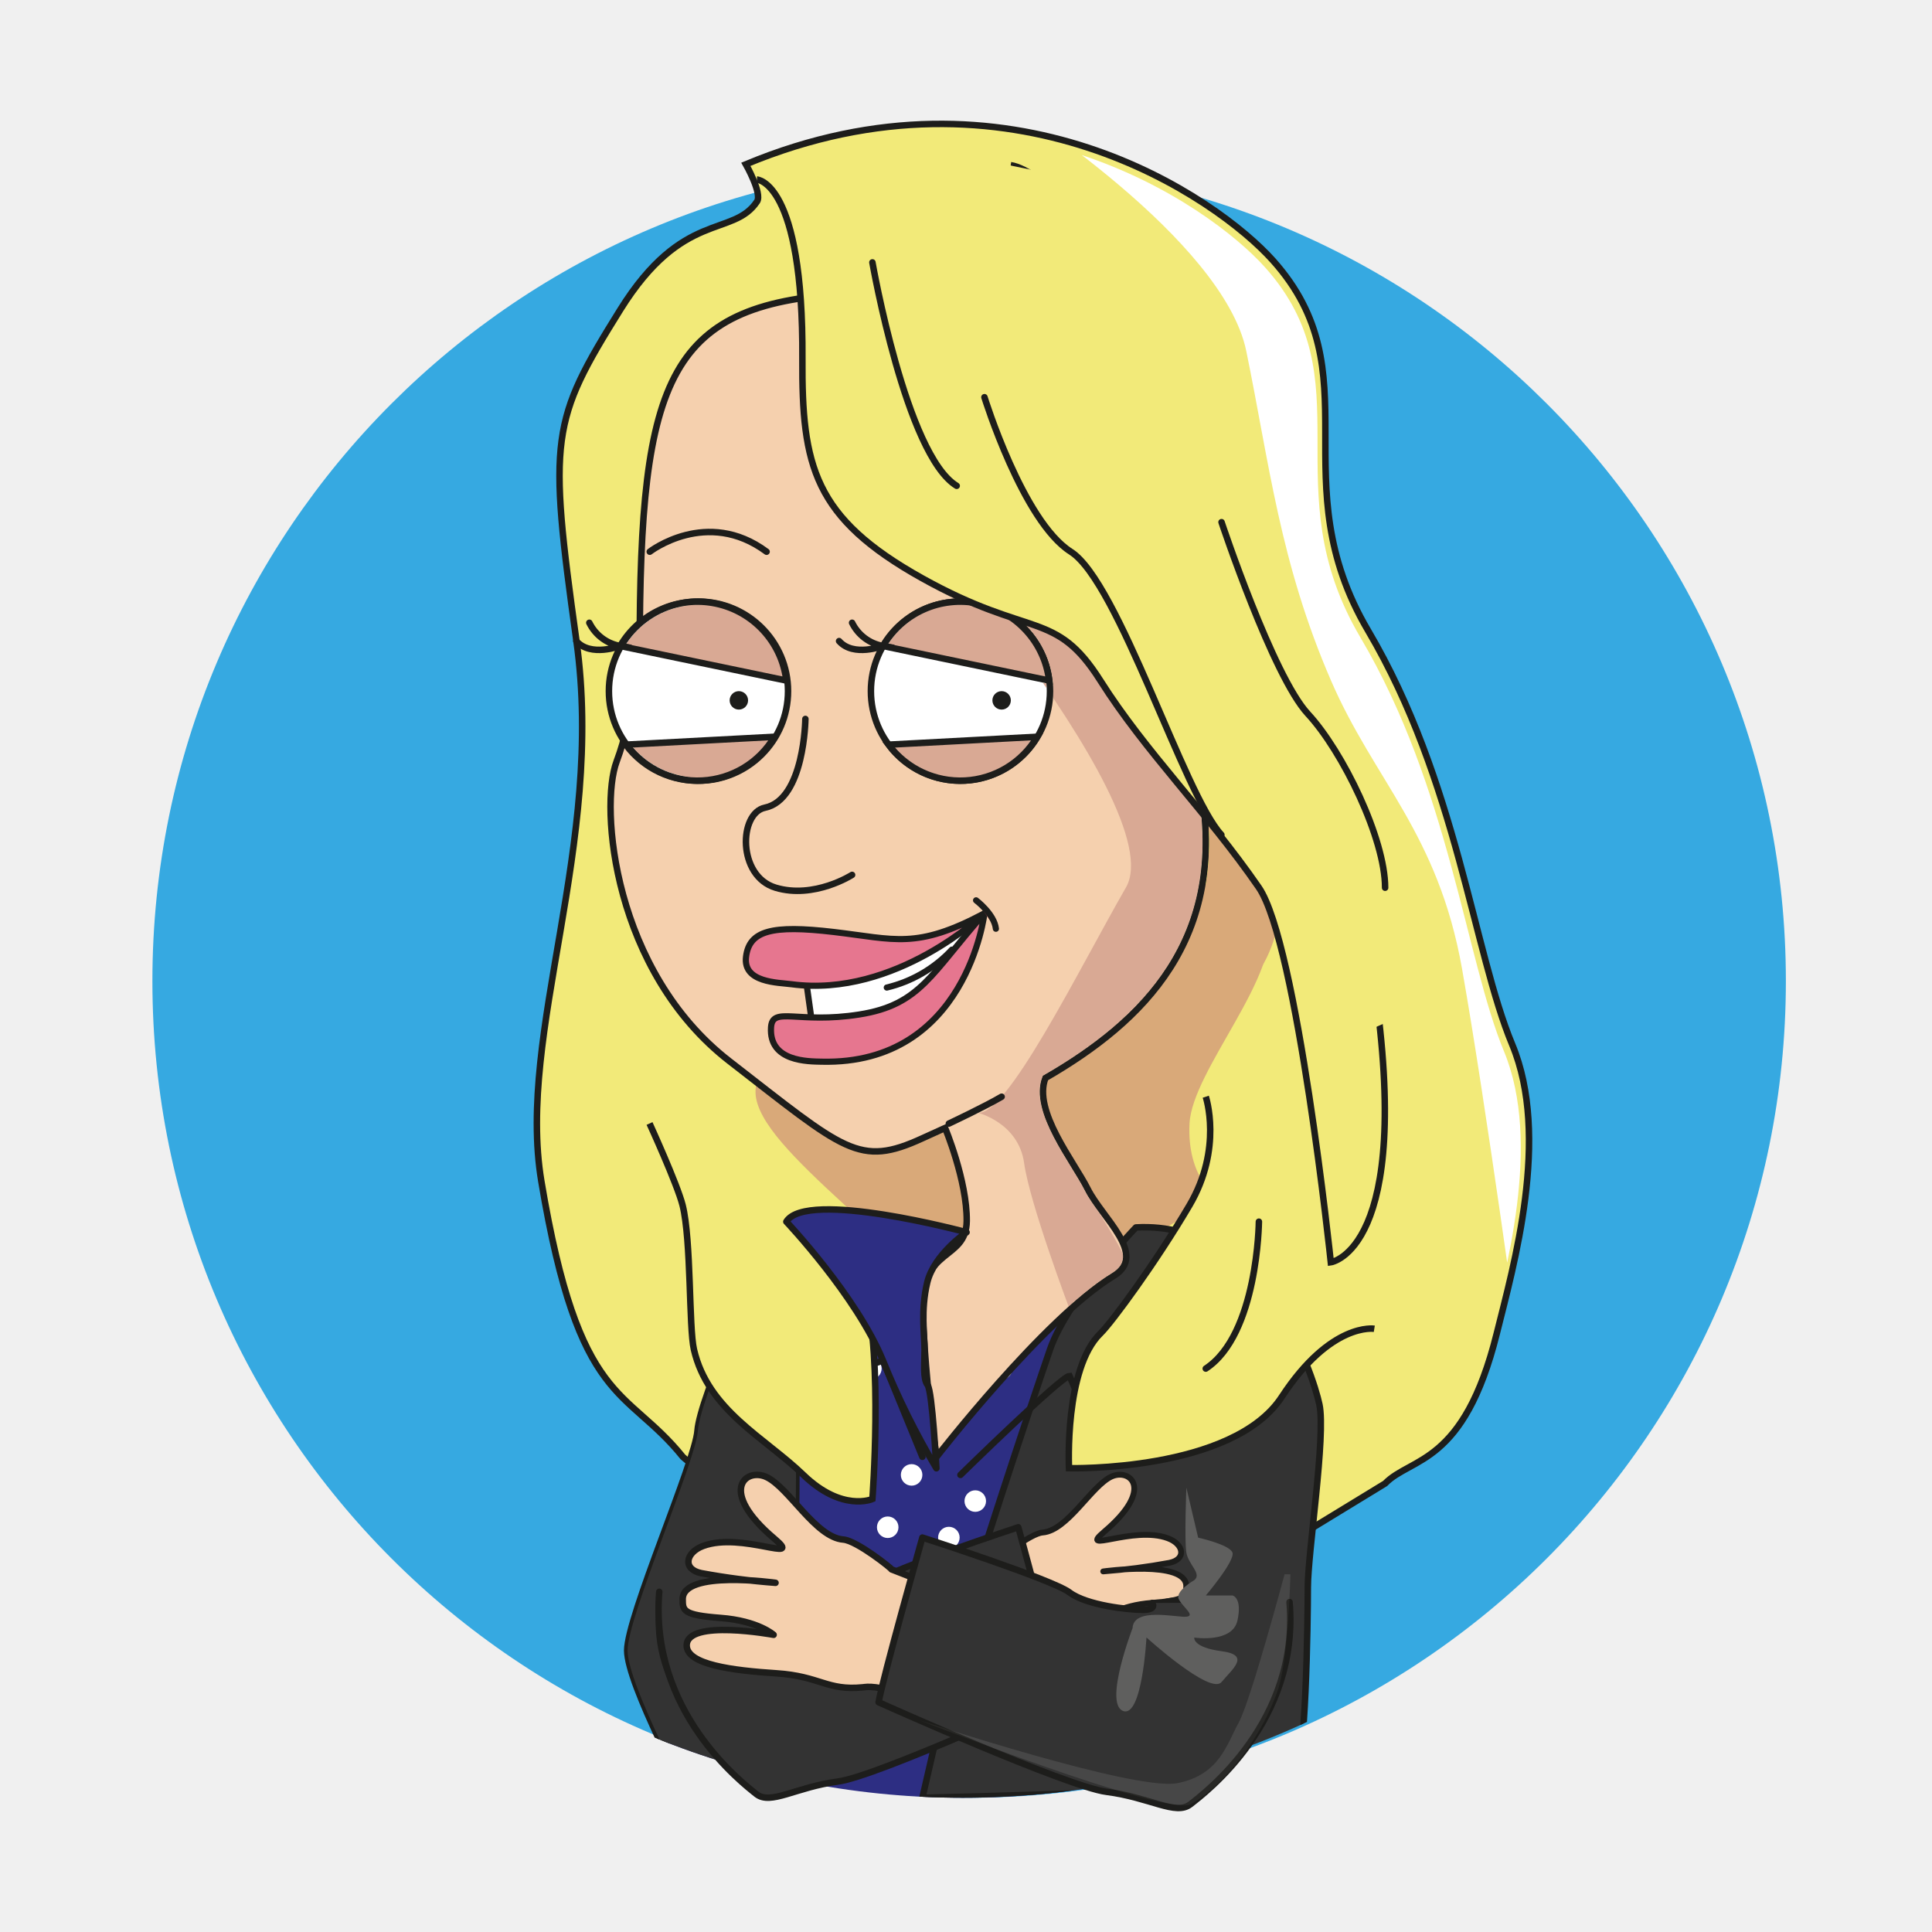
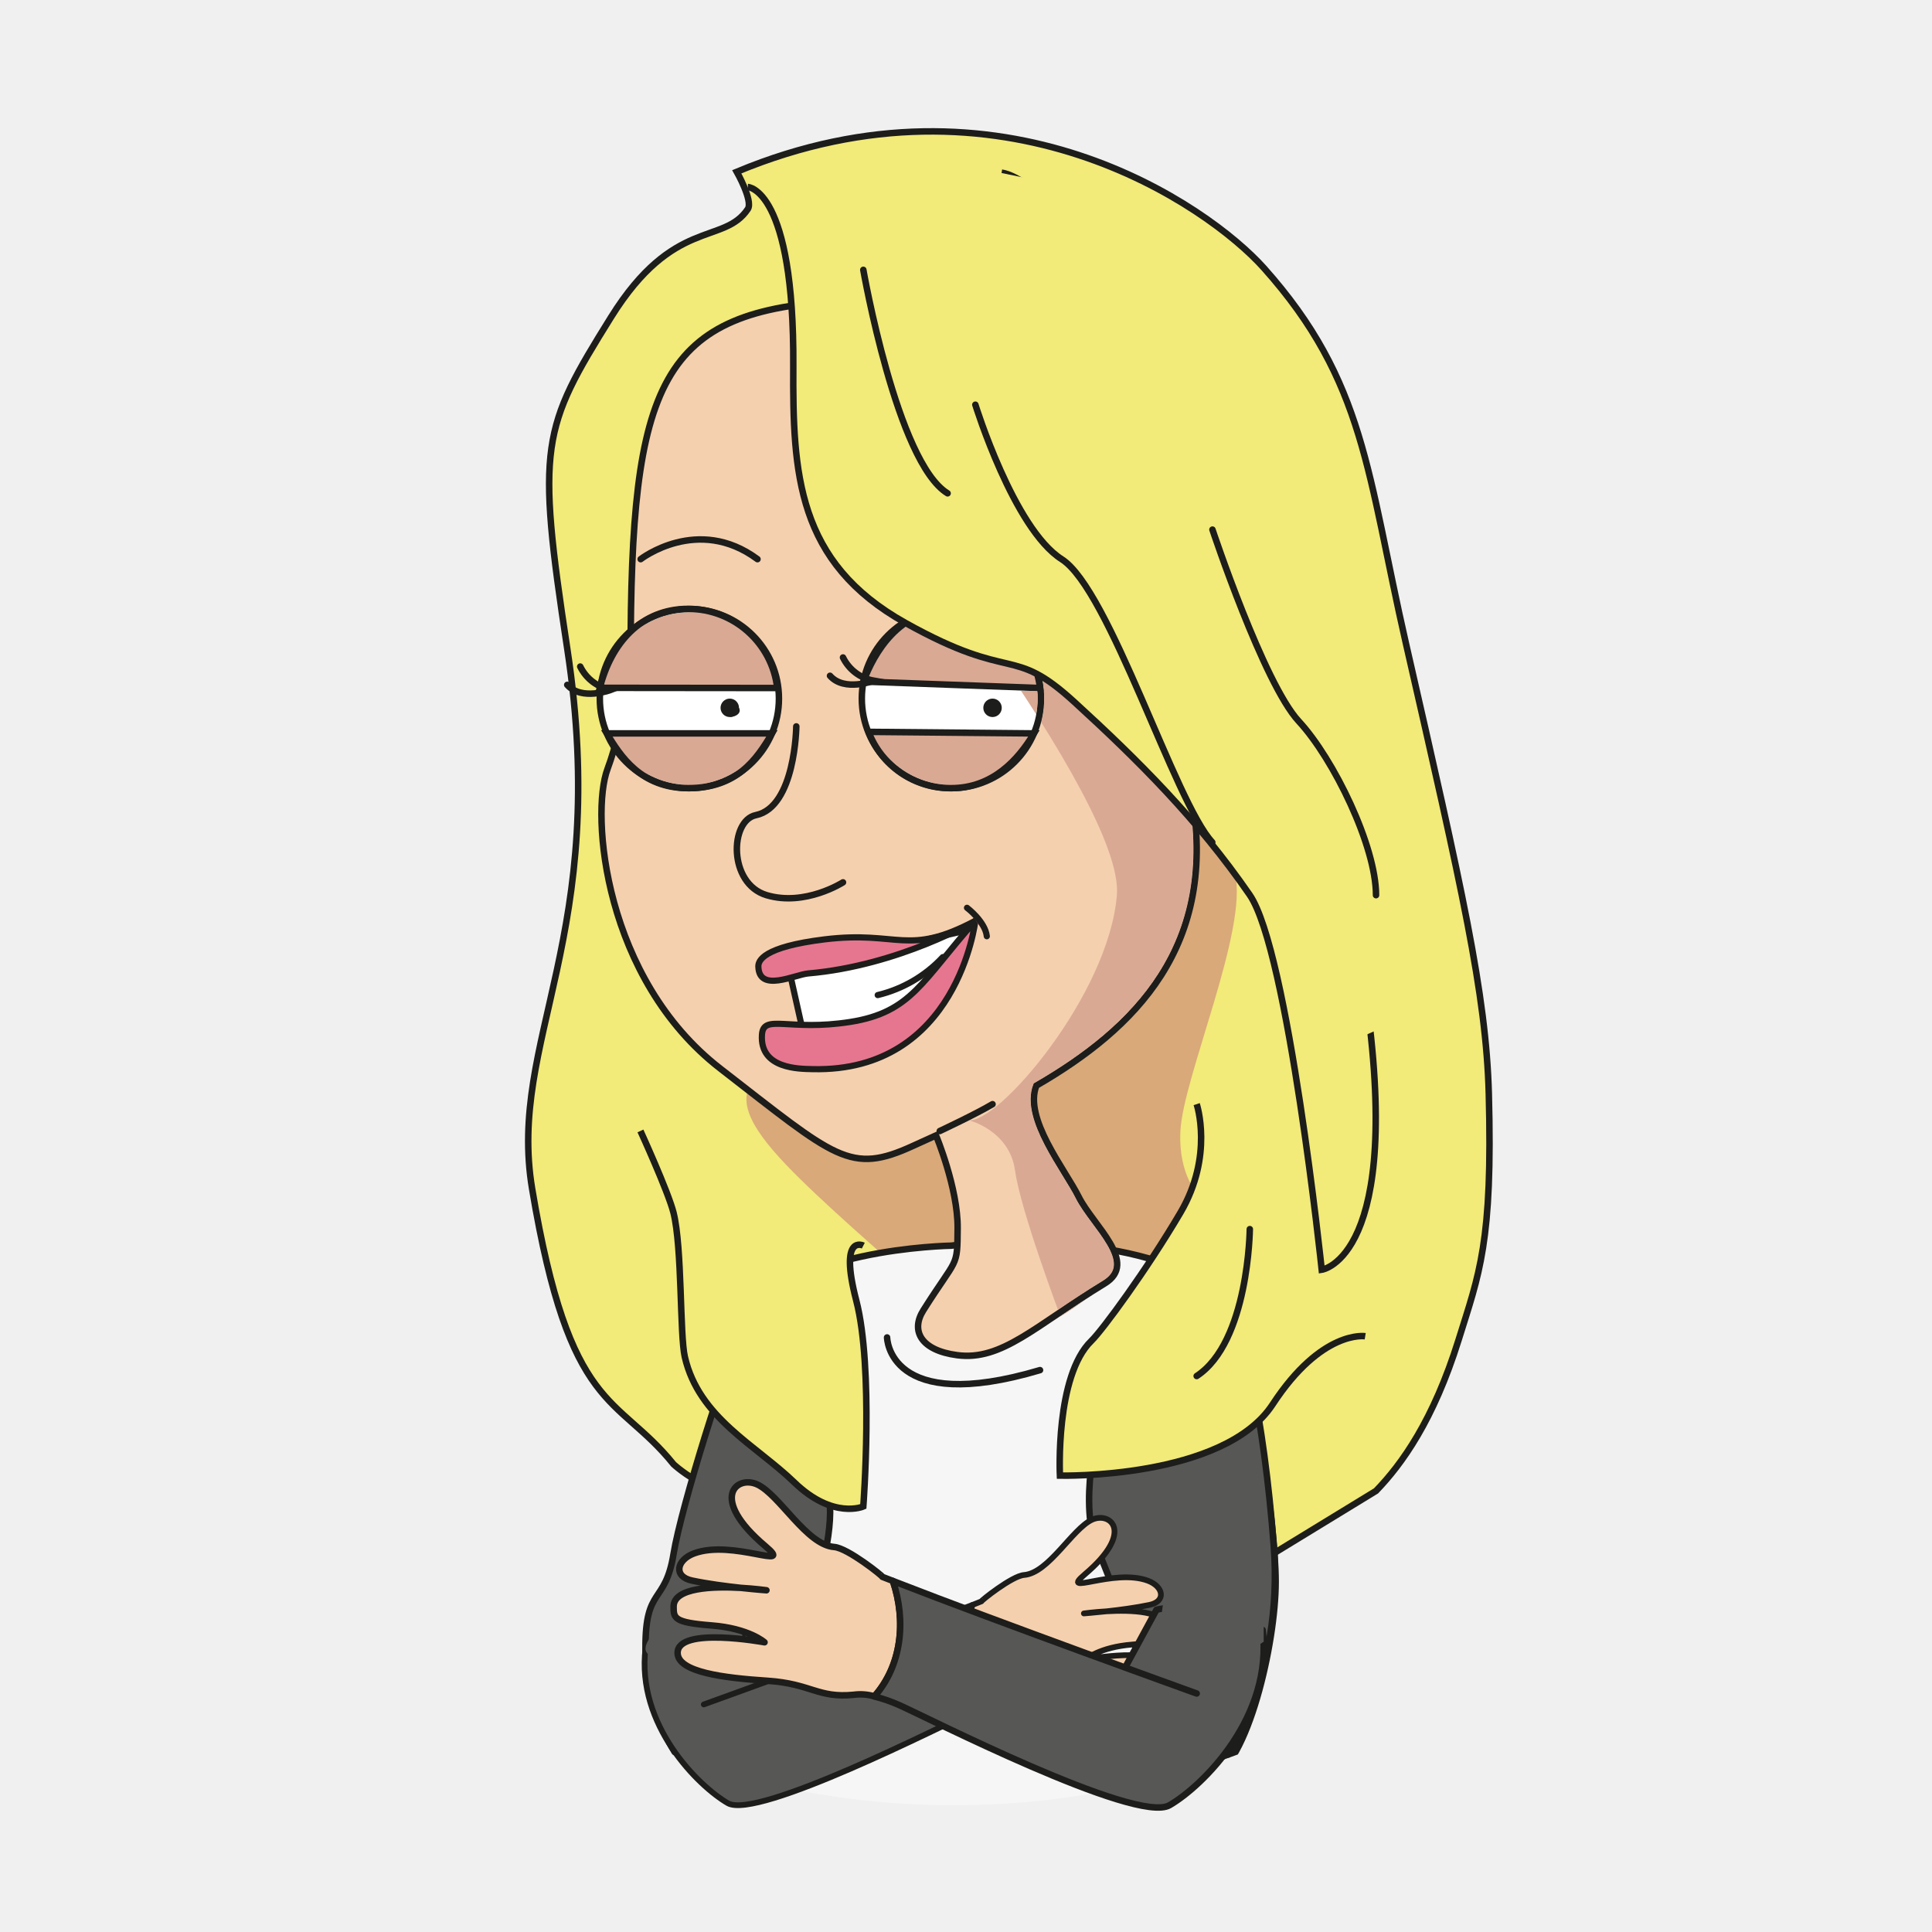
<svg xmlns="http://www.w3.org/2000/svg" viewBox="0 0 425.2 425.2">
  <defs>
-     <style>.cls-1,.cls-17,.cls-21{fill:none;}.cls-2{isolation:isolate;}.cls-3{fill:#36a9e1;}.cls-24,.cls-4{fill:#f2ea79;}.cls-11,.cls-12,.cls-13,.cls-14,.cls-15,.cls-16,.cls-17,.cls-19,.cls-21,.cls-22,.cls-23,.cls-25,.cls-27,.cls-4,.cls-7,.cls-8,.cls-9{stroke:#1d1d1b;}.cls-11,.cls-12,.cls-13,.cls-14,.cls-19,.cls-21,.cls-4,.cls-7{stroke-miterlimit:10;}.cls-11,.cls-12,.cls-13,.cls-19,.cls-21,.cls-25,.cls-27,.cls-4,.cls-7,.cls-8{stroke-width:1.43px;}.cls-19,.cls-5{fill:#d9a994;}.cls-18,.cls-5{mix-blend-mode:darken;}.cls-6{clip-path:url(#clip-path);}.cls-27,.cls-7{fill:#2d2e83;}.cls-23,.cls-8,.cls-9{fill:#333;}.cls-13,.cls-16,.cls-17,.cls-21,.cls-22,.cls-23,.cls-25,.cls-27,.cls-8,.cls-9{stroke-linecap:round;}.cls-15,.cls-16,.cls-17,.cls-22,.cls-23,.cls-25,.cls-27,.cls-8,.cls-9{stroke-linejoin:round;}.cls-9{stroke-width:0.8px;}.cls-10,.cls-12,.cls-14{fill:#fff;}.cls-11,.cls-13,.cls-22,.cls-25{fill:#f5d0ae;}.cls-14,.cls-15,.cls-16,.cls-17{stroke-width:1.36px;}.cls-15{fill:#e6768f;}.cls-16{fill:#e94462;}.cls-20{fill:#1d1d1b;}.cls-22{stroke-width:1.28px;}.cls-23{stroke-width:1.42px;}.cls-26{clip-path:url(#clip-path-2);}.cls-28{fill:#5f5f5e;}.cls-29{fill:#b2b2b2;mix-blend-mode:overlay;}</style>
+     <style>.cls-1,.cls-14,.cls-18{fill:none;}.cls-2{isolation:isolate;}.cls-19,.cls-3{fill:#f2ea79;}.cls-10,.cls-11,.cls-12,.cls-13,.cls-14,.cls-16,.cls-18,.cls-20,.cls-21,.cls-22,.cls-3,.cls-6,.cls-7,.cls-8,.cls-9{stroke:#1d1d1b;}.cls-10,.cls-11,.cls-16,.cls-18,.cls-3,.cls-6,.cls-8,.cls-9{stroke-miterlimit:10;}.cls-10,.cls-16,.cls-18,.cls-20,.cls-3,.cls-6,.cls-7,.cls-8,.cls-9{stroke-width:1.43px;}.cls-16,.cls-4{fill:#d9a994;}.cls-15,.cls-4{mix-blend-mode:darken;}.cls-5{clip-path:url(#clip-path);}.cls-6{fill:#f6f6f6;}.cls-22,.cls-23,.cls-7{fill:#575756;}.cls-10,.cls-13,.cls-14,.cls-18,.cls-20,.cls-21,.cls-22,.cls-7{stroke-linecap:round;}.cls-12,.cls-13,.cls-14,.cls-20,.cls-21,.cls-22,.cls-7{stroke-linejoin:round;}.cls-10,.cls-20,.cls-21,.cls-8{fill:#f5d0ae;}.cls-11,.cls-9{fill:#fff;}.cls-11,.cls-12,.cls-13,.cls-14{stroke-width:1.36px;}.cls-12{fill:#e6768f;}.cls-13{fill:#e94462;}.cls-17{fill:#1d1d1b;}.cls-21,.cls-22{stroke-width:1.26px;}</style>
    <clipPath id="clip-path">
-       <circle class="cls-1" cx="211.91" cy="215.91" r="179.75" />
-     </clipPath>
-     <clipPath id="clip-path-2">
-       <path class="cls-1" d="M162.42,37.68c58.33-24.31,103.73,7.45,116,21.16,22.33,25,1.45,48.42,21,81.48S322.56,211,331,231.38s.3,48.78-3.39,63.62c-7.23,29.1-18.86,27.13-24.57,33l-22.36,13.64-10.17-1.77s-5.64-24.58-10.49-26.28-57.81-9.11-65.42-7-22.15,4.46-33.77,0,20.74,10,6.09,20c-7.85,5.35-18.44-4.45-18.44-4.45h0c-12.53-15.56-22.82-10.94-31.14-60.65-5.48-32.76,14-74,7.73-118.88s-5.63-48.43,9.65-72.95c13.76-22.07,24.79-15.82,30.1-23.81C166,44.07,162.42,37.68,162.42,37.68Z" />
+       <circle class="cls-1" cx="209.91" cy="217.55" r="179.75" />
    </clipPath>
  </defs>
  <g class="cls-2">
    <g id="Layer_1" data-name="Layer 1">
-       <circle class="cls-3" cx="213.29" cy="215.91" r="179.75" />
-       <path class="cls-4" d="M164.15,36.16c58.32-24.3,103.73,7.45,116,21.16,22.34,25,1.45,48.43,20.95,81.48s23.22,70.72,31.7,91.06.3,48.78-3.39,63.63c-7.24,29.1-18.87,27.13-24.57,33l-22.36,13.64-10.17-1.77s-5.64-24.59-10.49-26.28-57.82-9.11-65.42-7-22.15,4.46-33.78,0,20.75,10,6.09,20c-7.84,5.35-18.43-4.45-18.43-4.45h0c-12.53-15.56-22.83-10.94-31.14-60.66-5.48-32.75,14-73.94,7.73-118.87s-5.63-48.43,9.65-72.95c13.76-22.08,24.78-15.82,30.1-23.81C167.77,42.55,164.15,36.16,164.15,36.16Z" />
-       <path class="cls-5" d="M224.6,143.44,152.75,180s2.22,16.31-3.48,27.93,19.27,24.42,17.32,30.33,5.35,13.83,15.06,23c11.24,10.59,21.26,18.63,22.42,21s-15.55,20.33-15.55,20.33l17.56-29.2,19.5,14.71,42.28-24.46s-6.67-4.48-6.07-16.35,20.42-32.83,17.35-45-20.73-28.79-20.73-28.79,6-11.72,17.49-6.89c6,2.51,4.13,32.61-15.26,27.38" />
-       <g class="cls-6">
-         <path class="cls-7" d="M211.35,272.5s-37.77.64-44,17.17-18,55.92-23.54,67.79,1.16,27.58,8.58,32.47,71.86,17.6,115.91,0c8.33-3.33,14.45-29.88,14.45-43.45s-5.09-46-10.18-59.35S233,269.66,211.35,272.5Z" />
-         <path class="cls-8" d="M250,270.14S235,285.71,231.09,297s-17.94,53.64-19.18,59.6S203,395.66,203,395.66s79.4-1.73,81.9-4.28,2.93-34.34,2.93-42,4-33.49,2.55-40.27S278,268.58,250,270.14Z" />
-         <path class="cls-9" d="M175.14,277.8s-1.21,18.47,0,29.76-.43,50.38,0,56.33S177.88,403,177.88,403s-24.78-1.73-25.56-4.28-14.6-27.85-14.6-35.48,15-41.67,15.48-48.45S166.42,276.25,175.14,277.8Z" />
-         <circle class="cls-10" cx="200.63" cy="324.6" r="2.37" />
-         <circle class="cls-10" cx="184.67" cy="320.62" r="2.37" />
-         <circle class="cls-10" cx="191.66" cy="301.2" r="2.37" />
-         <circle class="cls-10" cx="214.64" cy="330.36" r="2.37" />
-         <circle class="cls-10" cx="208.83" cy="338.39" r="2.37" />
-         <circle class="cls-10" cx="186.94" cy="346.56" r="2.37" />
-         <circle class="cls-10" cx="220.44" cy="301.2" r="2.37" />
-         <circle class="cls-10" cx="195.37" cy="354.51" r="2.37" />
-         <circle class="cls-10" cx="198.74" cy="372.88" r="2.37" />
-         <circle class="cls-10" cx="184.67" cy="370.51" r="2.37" />
-         <circle class="cls-10" cx="195.37" cy="336.12" r="2.37" />
+       <path class="cls-3" d="M162.15,37.81c58.32-24.31,103.73,7.45,116,21.16,22.34,25,22.74,45.3,31.29,82.72,12.28,53.74,17.63,77,18.22,99,.89,32.89-2.11,39.62-6.66,54.23-5.53,17.69-12.46,27.3-18.16,33.2L280.45,341.8,270.28,340s-5.64-24.59-10.49-26.28-57.82-9.11-65.42-7-22.15,4.46-33.78,0,20.75,10,6.09,20c-7.84,5.35-18.43-4.45-18.43-4.45h0c-12.53-15.56-22.83-10.94-31.14-60.65-5.48-32.76,17.38-55.56,7.73-118.88-6.84-44.85-5.63-48.43,9.65-72.95C148.25,47.71,159.27,54,164.59,46,165.77,44.2,162.15,37.81,162.15,37.81Z" />
+       <path class="cls-4" d="M222.6,145.08l-71.85,36.55s2.22,16.31-3.48,27.93,19.27,24.42,17.32,30.33,5.35,13.83,15.06,23c11.24,10.6,21.26,18.63,22.42,21s-15.55,20.32-15.55,20.32L204.08,275l25.3,29.61,36.48-39.37s-6.67-4.48-6.07-16.35,15-44.42,12-56.61-15.34-17.2-15.34-17.2,8.68,1.95,17.49-6.88c4.31-4.34-40.68-23.53-53.43-12.45" />
+       <g class="cls-5">
+         <path class="cls-6" d="M209.35,274.15s-37.77.63-44,17.17-11.55,55.1-17.06,67,.52,26.45,7.94,31.33,66,19.55,110.07,1.95c8.33-3.33,14.45-29.88,14.45-43.45s-5.09-45.94-10.18-59.35S231,271.3,209.35,274.15Z" />
+         <path class="cls-7" d="M253.85,279.45s-18.74,38.84-13.1,59.51c0,0,14.78,35.28,14.78,44l13.69,4.8s13.31-18.68,11.12-47.43-7-50.06-11.12-54S253.85,279.45,253.85,279.45Z" />
+         <path class="cls-7" d="M176.52,283.9s5.38,31.64,6.15,47.52-14,46.17-14,46.17l-20.19,8a43.14,43.14,0,0,1-6.42-22.79c-.09-13.77,4.35-9.53,6.18-20.83,1.65-10.23,12-43.33,14.55-47S175.63,280.6,176.52,283.9Z" />
      </g>
-       <path class="cls-11" d="M264.16,172.67C255.25,124.34,246,61.84,187.85,64.57c-40.7,1.9-47.06,17.8-47.06,78.85,0,0-1.27,14-5.08,24.16s-.64,46.22,24.8,65.94,28.54,23.42,42.49,17l5-2.27h0s4.84,11.56,4.76,20.46-10.26,5.65-9.72,19.71a306.53,306.53,0,0,0,3.08,32.22s23.65-30.51,39-39.85c7.57-4.6-2.54-12.72-5.72-19.08-3.08-6.14-12.14-17.22-9.32-24.46C251.55,224.87,270.41,206.62,264.16,172.67Z" />
-       <circle class="cls-12" cx="153.72" cy="152.11" r="19.71" />
-       <circle class="cls-12" cx="211.38" cy="152.11" r="19.71" />
-       <path class="cls-13" d="M177.25,158.23s-.19,17.73-8.9,19.53c-5.74,1.18-6.12,15.07,2.36,17.61s16.82-2.82,16.82-2.82" />
-       <path class="cls-14" d="M177.22,214.49l1.61,11.5s17.35,1.21,23.81-4.44,12.18-18.44,12.18-18.44S183.07,220.14,177.22,214.49Z" />
-       <path class="cls-15" d="M174.19,216.61c-2.9-.39-10.72-.3-10-6.05s5.69-7.05,19.28-5.45,18.16,3.87,33.19-4.1C216.66,201,197.18,219.68,174.19,216.61Z" />
-       <path class="cls-15" d="M180.85,233.66c-2.92-.07-11.65.05-11.16-7.56.3-4.73,5.92-.7,19.43-2.83s15.82-9.06,27.54-22.26C216.66,201,212.77,234.41,180.85,233.66Z" />
-       <path class="cls-16" d="M214.82,198.15s4,3,4.36,6.25" />
-       <path class="cls-17" d="M195.17,217.34A28.74,28.74,0,0,0,209.5,209" />
-       <g class="cls-18">
-         <path class="cls-19" d="M230.89,149.78a19.7,19.7,0,0,0-36.57-7.61Z" />
-         <path class="cls-19" d="M195.55,163.89a19.67,19.67,0,0,0,32.72-1.74Z" />
+       <path class="cls-8" d="M262.16,174.31C253.25,126,244,63.48,185.85,66.21c-40.7,1.91-47.06,17.8-47.06,78.85,0,0-1.27,14-5.08,24.16s-.64,46.23,24.8,65.94,28.54,23.43,42.49,17l5-2.27h0s4.84,11.56,4.76,20.46,0,6.07-7.53,18c-2.85,4.5-.61,8.83,7.41,9.9,9.87,1.31,17.13-6.43,32.48-15.78,7.57-4.6-2.54-12.71-5.72-19.07-3.08-6.15-12.14-17.23-9.32-24.47C249.55,226.51,268.41,208.26,262.16,174.31Z" />
+       <circle class="cls-9" cx="151.72" cy="153.75" r="19.71" />
+       <circle class="cls-9" cx="209.38" cy="153.75" r="19.71" />
+       <path class="cls-10" d="M175.25,159.87s-.19,17.73-8.9,19.53c-5.74,1.18-6.12,15.07,2.36,17.61s16.82-2.82,16.82-2.82" />
+       <path class="cls-11" d="M173.85,214.24l3,13.39s17.35,1.21,23.81-4.43,12.18-18.44,12.18-18.44S178.71,212.35,173.85,214.24Z" />
+       <path class="cls-12" d="M177.85,214.24c-2.91.25-10.77,4.29-10.95-1.5-.05-1.28,1-4.34,14.57-6,16.4-2,18.16,3.87,33.19-4.1C214.66,202.65,197.87,212.52,177.85,214.24Z" />
+       <path class="cls-12" d="M178.85,235.3c-2.92-.07-11.65,0-11.16-7.56.3-4.72,5.92-.7,19.43-2.83s15.82-9.06,27.54-22.26C214.66,202.65,210.77,236.05,178.85,235.3Z" />
+       <path class="cls-13" d="M212.82,199.79s4,3,4.36,6.26" />
+       <path class="cls-14" d="M193.17,219a28.74,28.74,0,0,0,14.33-8.36" />
+       <g class="cls-15">
+         <path class="cls-16" d="M228.89,151.42A19.7,19.7,0,0,0,209.33,134c-11.46,0-17,9.77-19.31,16Z" />
+         <path class="cls-16" d="M191.16,161.07a19.24,19.24,0,0,0,18.17,12.39c9.11,0,14.78-6.27,18.22-12.05Z" />
      </g>
-       <circle class="cls-20" cx="220.44" cy="154.14" r="2.03" />
-       <path class="cls-21" d="M187.53,137.06a9.35,9.35,0,0,0,6.79,5.11s-6.47,2.52-9.65-1.08" />
-       <g class="cls-18">
-         <path class="cls-19" d="M173.06,149.78a19.7,19.7,0,0,0-36.57-7.61Z" />
-         <path class="cls-19" d="M137.72,163.89a19.67,19.67,0,0,0,32.72-1.74Z" />
+       <circle class="cls-17" cx="218.44" cy="155.78" r="2.03" />
+       <path class="cls-18" d="M185.53,144.7a9.35,9.35,0,0,0,6.79,5.11s-6.47,2.52-9.65-1.08" />
+       <g class="cls-15">
+         <path class="cls-16" d="M171.06,151.42A19.71,19.71,0,0,0,151.49,134c-10.52,0-17,7.65-19.48,17.38Z" />
+         <path class="cls-16" d="M133.55,161.41c2.94,4.85,7.42,12.05,17.94,12.05,10.68,0,15-6.27,18.4-12.05Z" />
      </g>
-       <circle class="cls-20" cx="162.61" cy="154.14" r="2.03" />
-       <path class="cls-21" d="M129.7,137.06a9.35,9.35,0,0,0,6.79,5.11s-6.47,2.52-9.65-1.08" />
-       <path class="cls-13" d="M199.87,119.25s12.57-9.75,25.71,0" />
-       <path class="cls-13" d="M143,121.42s12.57-9.75,25.71,0" />
-       <path class="cls-22" d="M158.12,366.16s41.53-15,61.87-23c-.21-.06,6.8-5.67,9.47-5.88,5.48-.42,10.73-10.26,15.13-12.3,4.09-1.89,9.63,2.66-1.57,12.13-5.9,5,6.4-1.38,14,1.43,3.52,1.29,4.14,4.61.38,5.4a135.56,135.56,0,0,1-14.6,1.9s18.27-2.58,18.27,3.22c0,2.27-.07,3.13-7.47,3.69s-10.42,3.32-10.42,3.32S260.3,353,260.3,358.2c0,3.79-9.07,4.93-17.68,5.5s-9.93,3.46-17,2.74c-.79-.08-3-.56-8.9,2-4.86,2.1-46.69,23.5-53.23,19.71s-20.45-17.44-18.33-34.5c0,0,14.06-5.69,20.89-4l6.17,11.38" />
-       <path class="cls-21" d="M211.38,324.6s22.25-21.78,24-21.78l5.93,13.56s18.87-22,18.13-28.83-5-9.75-5-9.75" />
-       <path class="cls-21" d="M203,320.62l-8.68-21.2-9.65,3.4s1.21-13.57,5.8-18.23,15.61-11.21,15.61-11.21" />
-       <path class="cls-5" d="M192,102.69s66.19,74.54,55.81,92.61-26.3,50.58-32.65,49.58c0,0,9,2.19,10.23,11.09s10,32.12,10,32.12,13.35-5.64,12.44-10.29-17.27-26.49-17.38-33.91,41.15-20.53,47.7-31.92,7.88-43.22,5.93-53.74S192,102.69,192,102.69Z" />
-       <path class="cls-13" d="M208.83,247.28s8-3.77,11.61-5.91" />
-       <path class="cls-23" d="M145.09,350.32c-2.18,26.32,18.21,42,21.36,44.52s8.66-1.53,18-2.76c8.55-1.12,49.09-19.71,49.09-19.71-.85-5.09-9.43-36.25-9.43-36.25s-28,9.22-31.69,12.08-12.78,3.85-15.85,3.82-2-1.49-2-1.49" />
-       <path class="cls-4" d="M265.37,241.37s3.8,11.34-3.58,23.89-17.15,25.83-19.59,28.19c-8,7.75-6.93,29.68-6.93,29.68s36,.85,46.82-15.69,20.37-15,20.37-15" />
-       <path class="cls-4" d="M166.59,39.52s10.24.34,10,39.43c-.13,23.58,2.49,35,26.38,48.32s29.28,6.84,39.2,22.51c10,15.82,23.39,28.89,34.86,45.52,8.47,12.27,15.86,82.5,15.86,82.5s18.23-2.58,9.54-61.44c-1.41-9.52.63-48.32-9.54-84s-57-94-70.45-96" />
-       <path class="cls-4" d="M192,272.5s-5.41-2.75-1.55,12.09S192,329.91,192,329.91s-6.65,2.94-15.19-5.31-21-14.19-24.09-27.6c-1.13-4.89-.56-24-2.49-31.74-1.19-4.7-7.28-18-7.28-18" />
-       <path class="cls-24" d="M201.71,32.17s28,55.27,36.76,64.17,18.88,31.83,18.88,31.83l16,25.84s1.69,20.84,3.69,26.1,23.46,46.95,23.46,46.95l12.87-5.72v-9.21l-10.26-56.88-26.94-72.9s-4.22-16.21-9.58-22.09-18.76-18.6-18.76-18.6Z" />
-       <path class="cls-25" d="M265.37,371.07s-46.43-16.73-69.17-25.68c.22-.06-7.61-6.33-10.6-6.56-6.13-.47-12-11.48-16.92-13.76-4.57-2.12-10.76,3,1.76,13.57,6.6,5.58-7.15-1.55-15.67,1.59-3.92,1.45-4.62,5.15-.41,6a150.64,150.64,0,0,0,16.32,2.12s-20.43-2.89-20.43,3.6c0,2.54.07,3.5,8.35,4.13s11.66,3.71,11.66,3.71-19.13-3.54-19.13,2.34c0,4.24,10.13,5.51,19.76,6.14s11.1,3.87,19,3.08c.89-.09,3.33-.64,10,2.22,5.44,2.35,52.2,26.29,59.52,22.05s22.86-19.5,20.49-38.58c0,0-15.72-6.36-23.35-4.45l-6.91,12.73" />
-       <path class="cls-8" d="M283.81,352.59c2.22,26.32-18.62,42-21.84,44.51s-8.85-1.52-18.44-2.75c-8.74-1.12-50.16-19.71-50.16-19.71.86-5.09,9.63-36.25,9.63-36.25s28.6,9.22,32.39,12.08,13.06,3.85,16.2,3.82,2-1.5,2-1.5" />
-       <path class="cls-21" d="M216.66,87.42s8.45,27.3,19,34,24.9,53.43,33.14,62.3" />
-       <path class="cls-21" d="M277.06,268.87s-.23,24.82-11.69,32.33" />
-       <g class="cls-26">
-         <path class="cls-10" d="M334.76,299.83s-7.67-56.57-13-86.67c-5.29-29.79-19.29-41.34-28.83-63.38-11.27-26-13.57-47.85-18.65-72.53S222.39,23,222.39,23L289.62-8.29,400.27,111.29V261Z" />
-       </g>
-       <path class="cls-21" d="M268.84,114.92s11.28,33.85,19,42.18,17,27.52,17,38.27" />
-       <path class="cls-27" d="M206.08,323.14a173.84,173.84,0,0,1-11.76-23.72c-5.81-14.2-21.26-30.55-21.26-30.55,4.35-7.21,39.66,2.33,39.66,2.33s-7.17,4.88-8.65,11.05-.59,11.57-.59,14.75-.4,6.37.66,7.8S206.08,323.14,206.08,323.14Z" />
-       <path class="cls-21" d="M192,57.75s7.42,42.39,18.55,49.17" />
-       <path class="cls-28" d="M249.26,358.32s-6.36,16.53-2.12,18.22,5.18-16.16,5.18-16.16,14.06,12.77,16.52,9.81,6.44-5.94,0-6.79-6-3-6-3,8.42,1.29,9.51-3.78-1.11-5.49-1.11-5.49h-5.85s6.51-7.67,5.85-9.44-7.55-3.28-7.55-3.28l-2.59-11s-.46,11.65,0,14.3,3.48,4.67,1.74,6.05c0,0-4.28,2.44-3.41,4.19s3.75,3.65,1.67,3.86S249.47,353.65,249.26,358.32Z" />
-       <path class="cls-29" d="M202.34,378.59s47.5,15.71,56.82,13.85,10.87-8.69,13.47-13.35,10.08-32.61,10.08-32.61H284s-.45,18.74-2.75,25.43c-4.36,12.69-13.94,22.45-19.25,25.19S202.34,378.59,202.34,378.59Z" />
+       <circle class="cls-17" cx="160.61" cy="155.78" r="2.03" />
+       <path class="cls-18" d="M127.7,146.7a9.35,9.35,0,0,0,6.79,5.11s-6.47,2.52-9.65-1.08" />
+       <path class="cls-10" d="M197.87,120.9s12.57-9.75,25.71,0" />
+       <path class="cls-10" d="M141,123.06s12.57-9.75,25.71,0" />
+       <path class="cls-4" d="M190,104.33s57.46,71.84,55.81,92.61c-1.75,22-26.3,50.58-32.65,49.59,0,0,9,2.18,10.23,11.08s10,32.12,10,32.12,12.67-7.46,11.76-12.11-4.29-24.23-4.4-31.65,18.44-10.66,26.09-35.35c3.89-12.55.9-53.4-1-63.92S190,104.33,190,104.33Z" />
+       <path class="cls-10" d="M206.83,248.92s8-3.76,11.61-5.91" />
+       <path class="cls-3" d="M263.37,243s3.8,11.35-3.58,23.89-17.15,25.83-19.59,28.2c-8,7.74-6.93,29.67-6.93,29.67s36,.85,46.82-15.68,20.37-15,20.37-15" />
+       <path class="cls-3" d="M164.59,41.16s10.24.35,10,39.43c-.13,23.58.78,43.15,24.68,56.5s23.24,4.67,37.16,17.39,27.13,25.83,38.6,42.46c8.47,12.28,15.86,82.51,15.86,82.51s18.23-2.58,9.54-61.45c-1.41-9.52.63-48.32-9.54-84s-57-94-70.45-96" />
+       <path class="cls-3" d="M190,274.14s-5.41-2.75-1.55,12.09S190,331.55,190,331.55s-6.65,2.94-15.19-5.31-21-14.19-24.09-27.6c-1.13-4.89-.56-24-2.49-31.74-1.19-4.7-7.28-18-7.28-18" />
+       <path class="cls-19" d="M199.71,33.81s28,55.27,36.76,64.17,18.88,31.83,18.88,31.83l16,25.84s1.69,20.84,3.69,26.1,23.46,46.95,23.46,46.95L311.35,223v-9.2l-10.26-56.89L274.15,84s-4.22-16.21-9.58-22.09-18.76-18.6-18.76-18.6Z" />
+       <path class="cls-20" d="M163,349.5c3.24.36,5.64.53,5.64.53S166.24,349.69,163,349.5Z" />
+       <path class="cls-21" d="M214,353.23l2-.8c-.2-.06,6.73-5.6,9.37-5.8,5.41-.42,10.6-10.14,14.95-12.16,4-1.87,9.51,2.63-1.55,12-5.83,4.94,6.31-1.37,13.84,1.41,3.47,1.28,4.09,4.55.37,5.33-3,.63-6.58,1.1-9.44,1.41-2.83.16-5,.47-5,.47s2.12-.16,5-.47c5.34-.3,13.07-.1,13.07,3.65,0,2.25-.06,3.09-7.38,3.66s-10.3,3.27-10.3,3.27,16.91-3.12,16.91,2.07c0,3.74-9,4.87-17.47,5.43s-9.81,3.42-16.82,2.71a9.94,9.94,0,0,0-4,.3C212.31,369.71,211.33,361.07,214,353.23Z" />
+       <path class="cls-22" d="M142.07,362.76s13.9-5.62,20.64-3.93l6.1,11.24-13.92,5.05s38.39-13.82,59.1-21.89c-2.66,7.84-1.68,16.48,3.58,22.47a30.25,30.25,0,0,0-4.78,1.67c-4.81,2.08-46.14,23.23-52.61,19.48S140,379.62,142.07,362.76Z" />
+       <path class="cls-23" d="M161.7,353.23s3.45,7.06.47,9.73-20.28,4.34-20.1-.2S156.89,348.51,161.7,353.23Z" />
+       <path class="cls-18" d="M214.66,89.07s8.45,27.29,19,34,24.9,53.44,33.14,62.3" />
+       <path class="cls-18" d="M275.06,270.51s-.23,24.82-11.69,32.33" />
+       <path class="cls-18" d="M266.84,116.56s11.28,33.85,19,42.18,17,27.52,17,38.27" />
+       <path class="cls-18" d="M190,59.39s7.42,42.39,18.55,49.18" />
+       <path class="cls-17" d="M162.64,155.78c.59,1.08-.55,2-2,2" />
+       <path class="cls-20" d="M196.51,347.94l-2.31-.9c.22-.07-7.61-6.34-10.6-6.57-6.13-.47-12-11.47-16.92-13.76-4.57-2.12-10.76,3,1.76,13.57,6.6,5.58-7.15-1.55-15.67,1.59-3.92,1.45-4.62,5.15-.41,6,3.37.71,7.44,1.24,10.68,1.59,3.2.19,5.64.53,5.64.53s-2.4-.17-5.64-.53c-6-.34-14.79-.11-14.79,4.13,0,2.55.07,3.5,8.35,4.14s11.66,3.71,11.66,3.71-19.13-3.54-19.13,2.33c0,4.24,10.13,5.51,19.76,6.14s11.1,3.87,19,3.08a11.05,11.05,0,0,1,4.53.34C198.41,366.59,199.52,356.81,196.51,347.94Z" />
+       <path class="cls-7" d="M277.88,358.72s-15.72-6.36-23.35-4.45L247.62,367l15.75,5.71s-43.43-15.64-66.86-24.77c3,8.87,1.9,18.65-4.06,25.43a33.44,33.44,0,0,1,5.42,1.88c5.44,2.36,52.2,26.29,59.52,22.05S280.25,377.8,277.88,358.72Z" />
+       <polygon class="cls-23" points="256.64 347.94 255.53 356.19 272.52 365.08 278.12 361.3 278.12 349.5 256.64 347.94" />
+       <path class="cls-18" d="M195.23,294.35s.23,17.12,33.66,7.19" />
    </g>
  </g>
</svg>
